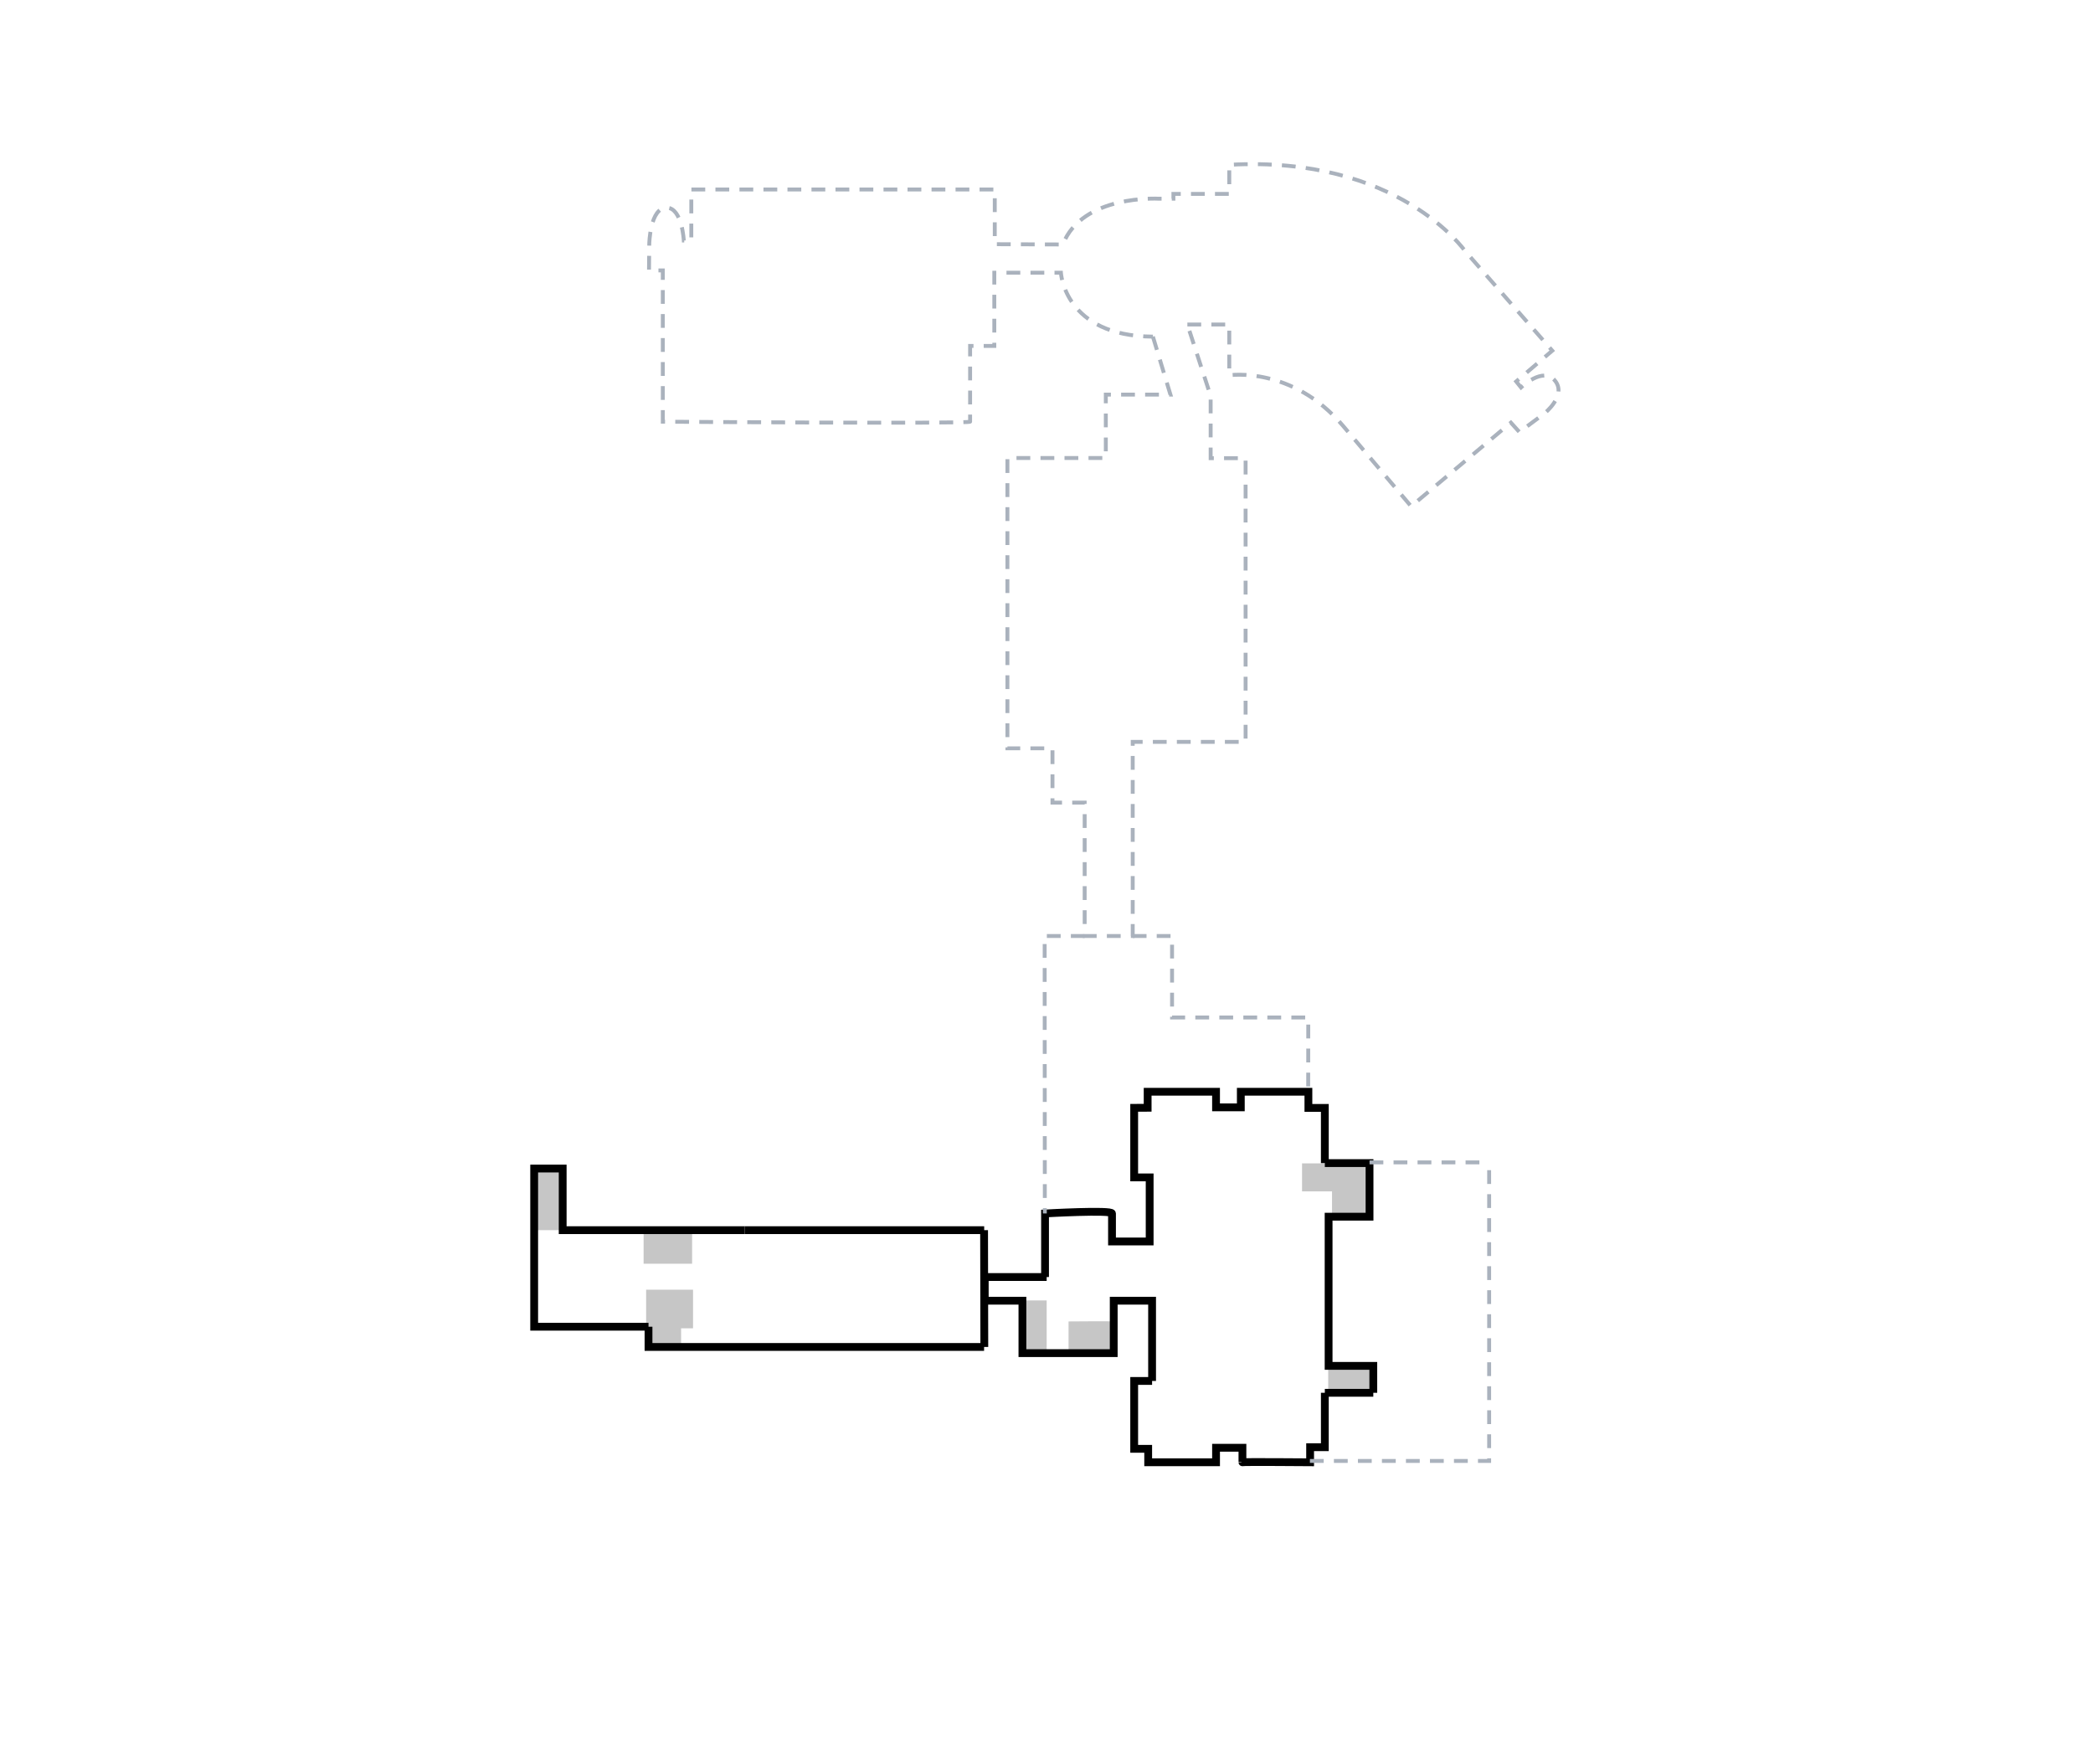
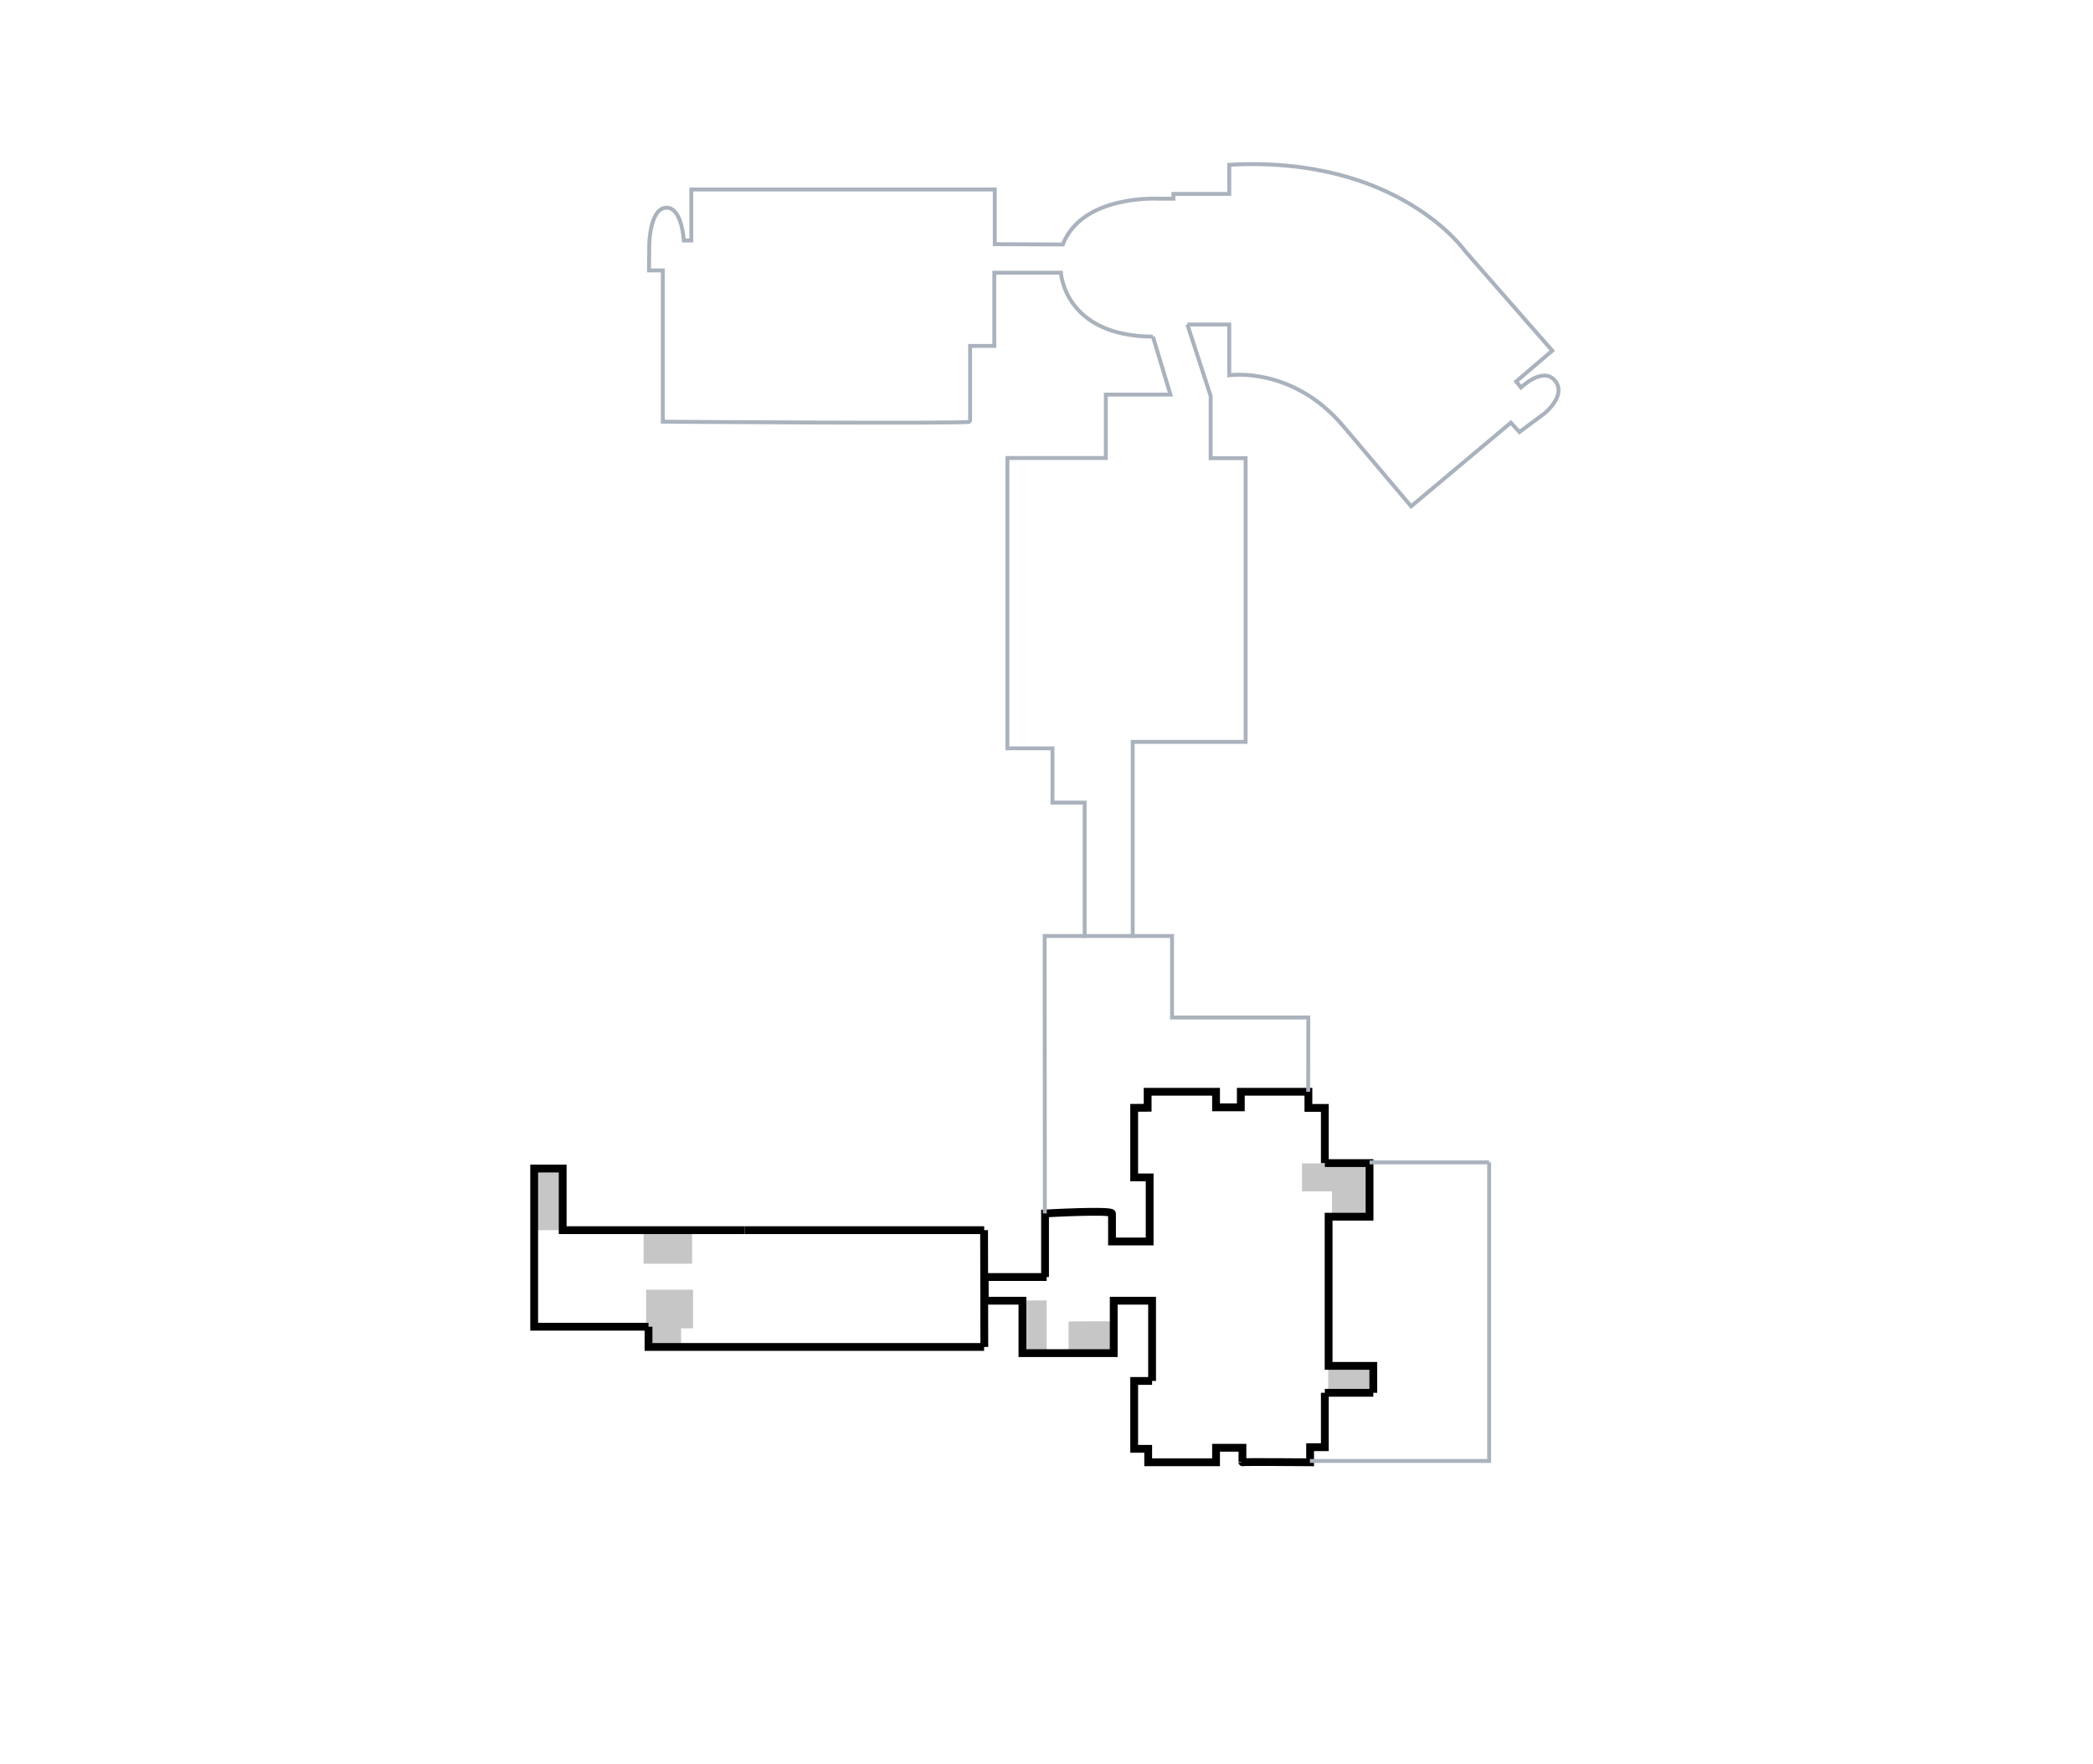
<svg xmlns="http://www.w3.org/2000/svg" viewBox="0 0 6973.28 5874.38">
  <defs>
    <style>
    .cls-1 { fill: none; stroke: #000; stroke-miterlimit: 10; stroke-width: 26px; }
-     .cls-2 { fill: none; stroke: #aab2bd; stroke-miterlimit: 10; stroke-width: 13px; stroke-dasharray: 46 34; }
+     .cls-2 { fill: none; stroke: #000; stroke-miterlimit: 10; stroke-width: 26px; }
    .cls-3 { fill: #c6c6c6; }
+     #LEVEL_4_DASH, #LEVEL_4_DASH * { stroke: #aab2bd !important; stroke-width: 13px !important; stroke-dasharray: 46 34 !important; stroke-linecap: butt !important; }
+     #DASH_5, #DASH_5 * { stroke: #aab2bd !important; stroke-width: 13px !important; stroke-dasharray: 46 34 !important; stroke-linecap: butt !important; }
  </style>
  </defs>
  <g id="WEST_WING_LEVEL_3" data-name="WEST WING LEVEL 3">
    <g id="Layer_3" data-name="Layer 3">
      <polygon class="cls-3" points="2269.17 4483.79 2269.17 4425.57 2309 4425.57 2309 4296.89 2152.74 4296.89 2152.74 4420.21 2160.66 4420.21 2160.66 4487.62 2269.17 4483.79" />
      <rect class="cls-3" x="2144.32" y="4098.51" width="161.62" height="111.83" />
      <rect class="cls-3" x="1779.72" y="3893.23" width="94.98" height="205.28" />
    </g>
    <g id="Layer_2" data-name="Layer 2">
      <line class="cls-1" x1="2481.34" y1="4098.51" x2="3279.04" y2="4098.51" />
      <polyline class="cls-1" points="2160.66 4420.21 1779.72 4420.21 1779.72 3893.23 1874.7 3893.23 1874.7 4098.51 2144.32 4098.51 2481.34 4098.51" />
      <polyline class="cls-1" points="3278.7 4487.62 2160.66 4487.62 2160.66 4420.21" />
      <line class="cls-1" x1="3278.7" y1="4098.51" x2="3279.47" y2="4487.62" />
    </g>
  </g>
  <g id="EAST_WING_L4" data-name="EAST WING L4">
    <g id="Layer_6" data-name="Layer 6">
      <path class="cls-1" d="m4413.97,4640.36v181.25h-49.04v50.25s-225.49-1.79-225.49,0,0-48.44,0-48.44h-87.92v48.44h-226.09v-44.86h-46.65v-226.09h59.67" />
    </g>
    <g id="Layer_3-2" data-name="Layer 3">
      <rect class="cls-3" x="3406.43" y="4332.64" width="80.75" height="171.96" />
      <rect class="cls-3" x="4338" y="3875.97" width="224.89" height="93.31" />
      <rect class="cls-3" x="4437.89" y="3960.3" width="125.01" height="93.31" />
      <path class="cls-3" d="m3560.15,4508.18v-105.58s144.74-1.19,144.74,0v105.58h-144.74Z" />
      <rect class="cls-3" x="4425.18" y="4550.65" width="150.27" height="87.48" />
    </g>
    <g id="Layer_2-2" data-name="Layer 2">
      <polyline class="cls-1" points="3838.42 4600.9 3838.42 4333.54 3710.59 4333.54 3710.59 4508.18 3406.43 4508.18 3406.43 4333.54 3279.63 4333.54" />
      <line class="cls-1" x1="4575.46" y1="4640.36" x2="4413.97" y2="4640.36" />
      <polyline class="cls-1" points="4413.97 3875.07 4562.9 3875.07 4562.9 4053.61 4426.54 4053.61 4426.54 4550.65 4575.46 4550.65 4575.46 4640.36" />
      <path class="cls-1" d="m3481.79,4254.58v-211.73s223.1-12.56,223.1,0v93.31h125.45v-213.53h-51.58v-231.69l44.86-.21v-53.39h227.88v52.04h82.54v-52.04h225.19v53.83h54.73v183.92" />
      <path class="cls-1" d="m3280.83,4332.64c-.14-1.65,0-78.06,0-78.06h206.36" />
    </g>
  </g>
  <g id="LEVEL_4_DASH" data-name="LEVEL 4 DASH">
    <polyline class="cls-2" points="3841.14 1121.53 3899.5 1314.62 3684.27 1314.62 3684.27 1526.02 3356.44 1526.02 3356.44 2493.18 3506.56 2493.18 3506.56 2673.95 3613.8 2673.95 3613.8 3118.52 3773.9 3118.52 3773.9 2471.74 4149.97 2471.74 4149.97 1526.55 4033.54 1526.55 4033.54 1319.22 3955.97 1081.17" />
    <polyline class="cls-2" points="3613.8 3118.52 3480.51 3118.52 3481.09 4042.84" />
    <line class="cls-2" x1="4562.9" y1="3872.68" x2="4961.41" y2="3872.68" />
    <polyline class="cls-2" points="3773.9 3118.52 3904.95 3118.52 3904.95 3389.95 4358.81 3389.95 4358.51 3637.37" />
    <polyline class="cls-2" points="4364.21 4867.4 4961.41 4867.4 4961.41 3872.68" />
  </g>
  <g id="DASH_5" data-name="DASH 5">
    <path class="cls-2" d="m3955.97,1081.17h139.61v169.11s209.75-31.66,379.51,169.02,226.36,267.59,226.36,267.59l332.43-278.81,28.34,31.4,83.57-62.19s74.98-59.84,35.15-108.86-113.35,22.46-113.35,22.46l-16.08-19.91,120.24-102.64-290.8-332.29s-222.39-318.55-785.37-287v96.9h-186.12v16.09h-49.03s-254.28-15.06-319.4,152.43l-226.74-.91v-182.3h-1011.06v170.05s-25.02,0-25.02,0c0,0-5.5-107.82-56.17-109.28-56.93-1.64-58.91,121.53-58.91,121.53l-.83,87.32h45.96s0,504,0,504c0,0,1023.83,7.77,1023.83,0v-252.25h80.67v-244.09h221.88s11.47,211.64,306.5,213" />
  </g>
</svg>
